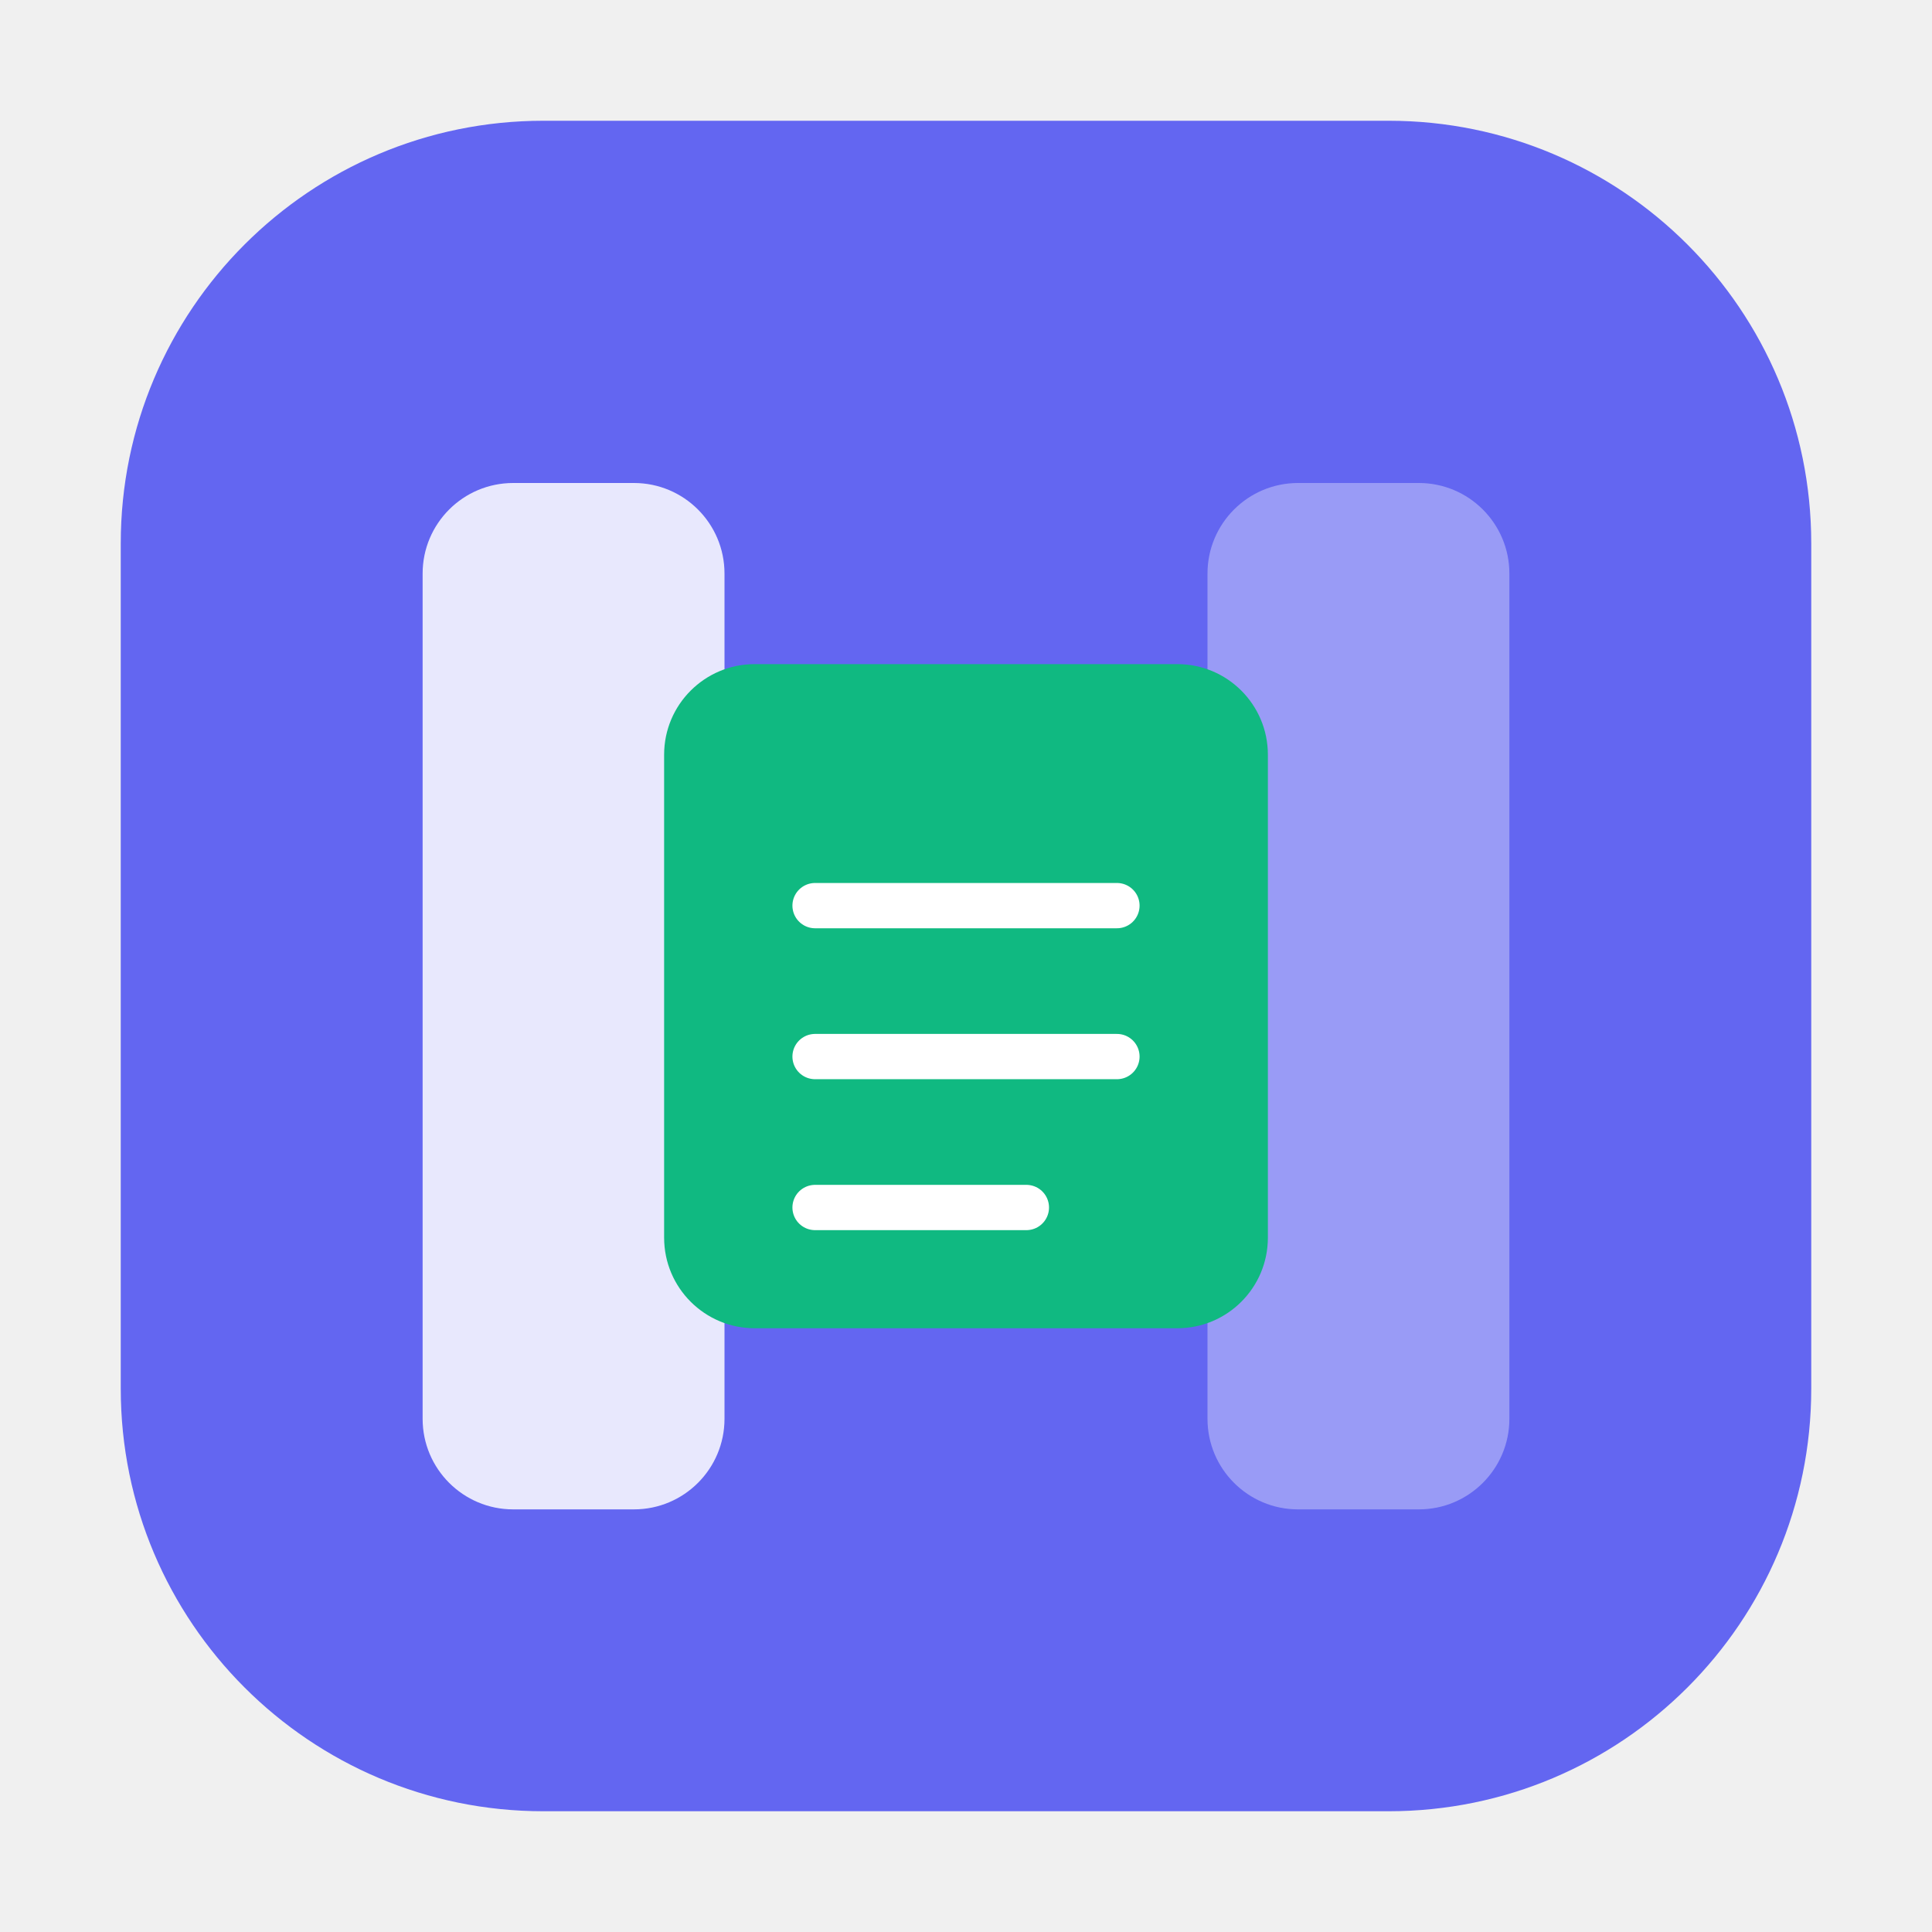
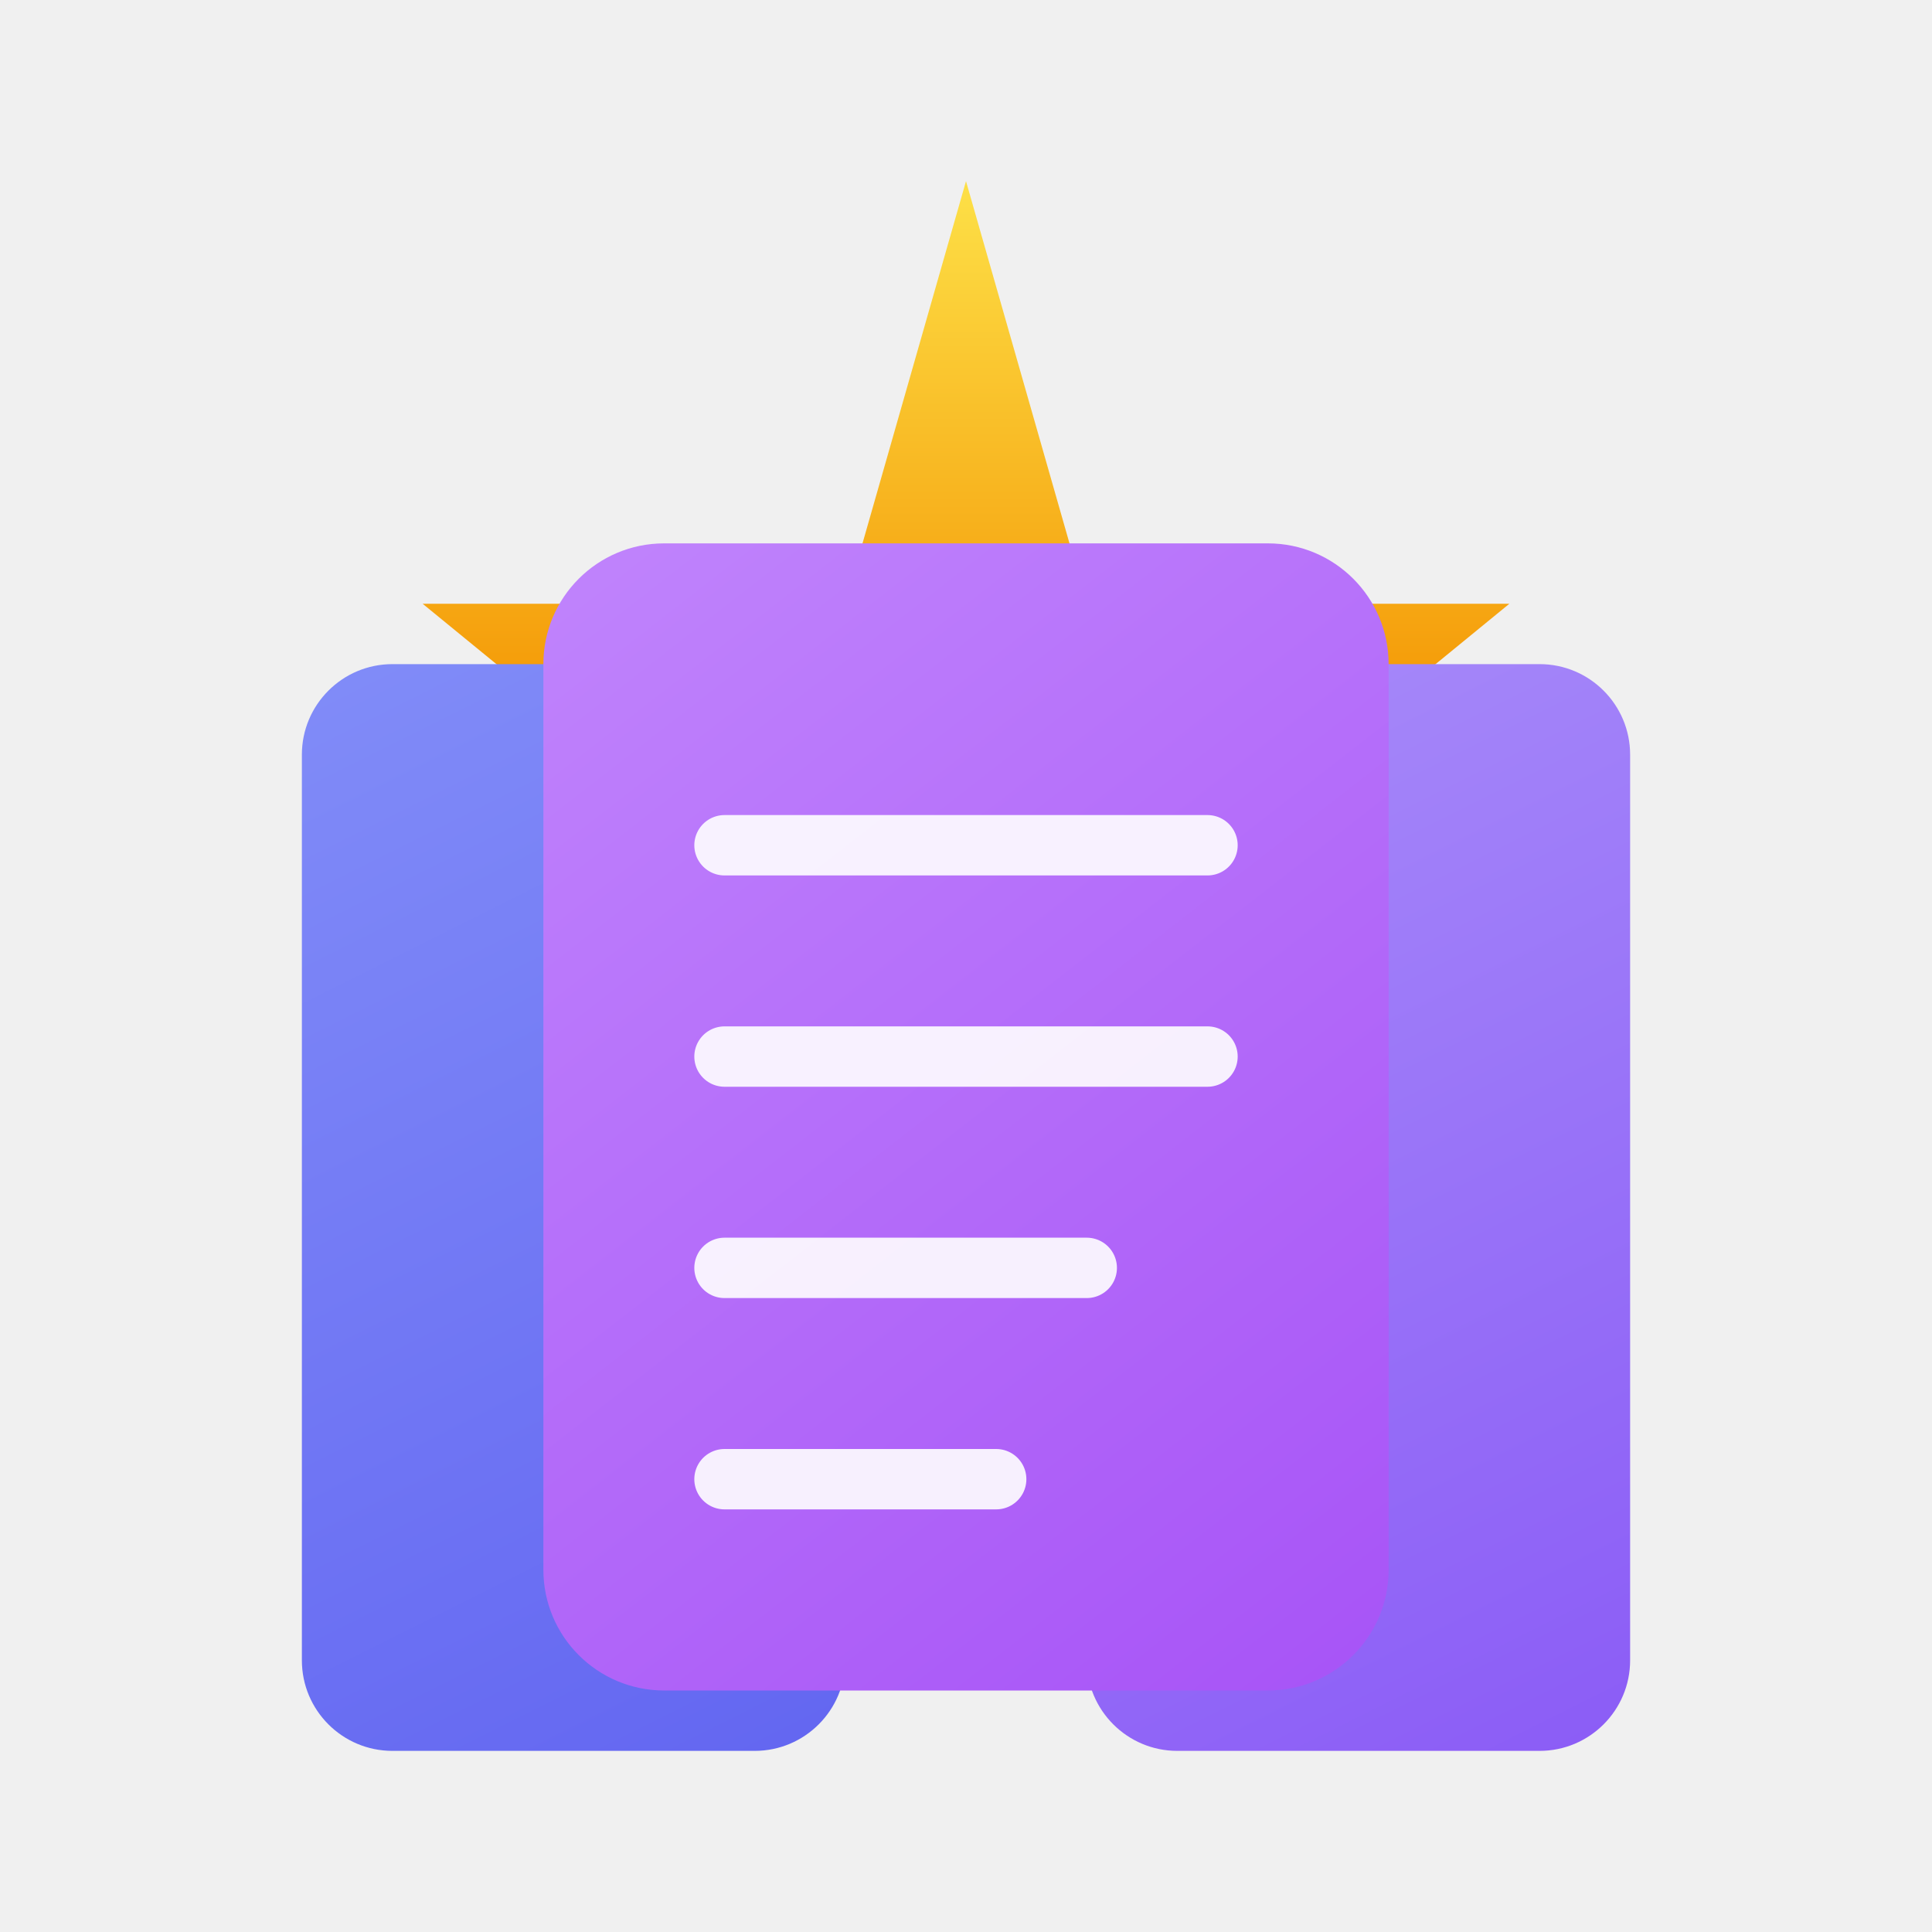
<svg xmlns="http://www.w3.org/2000/svg" width="512" height="512" viewBox="0 0 64 64" fill="none">
-   <rect x="4" y="4" width="56" height="56" rx="14" fill="#6366f1" />
-   <rect x="14" y="16" width="10" height="34" rx="3" fill="#fff" opacity="0.85" />
-   <rect x="40" y="16" width="10" height="34" rx="3" fill="#fff" opacity="0.35" />
-   <rect x="22" y="22" width="20" height="22" rx="3" fill="#10b981" />
-   <path d="M27 30h10M27 35h10M27 40h7" stroke="#fff" stroke-width="1.5" stroke-linecap="round" />
+   <defs>
+     <linearGradient id="sparkle" x1="32" y1="6" x2="32" y2="22" gradientUnits="userSpaceOnUse">
+       <stop offset="0%" stop-color="#fde047" />
+       <stop offset="100%" stop-color="#f59e0b" />
+     </linearGradient>
+     <linearGradient id="bookLeft" x1="10" y1="22" x2="28" y2="58" gradientUnits="userSpaceOnUse">
+       <stop offset="0%" stop-color="#818cf8" />
+       <stop offset="100%" stop-color="#6366f1" />
+     </linearGradient>
+     <linearGradient id="bookRight" x1="36" y1="22" x2="54" y2="58" gradientUnits="userSpaceOnUse">
+       <stop offset="0%" stop-color="#a78bfa" />
+       <stop offset="100%" stop-color="#8b5cf6" />
+     </linearGradient>
+     <linearGradient id="card" x1="18" y1="18" x2="46" y2="54" gradientUnits="userSpaceOnUse">
+       <stop offset="0%" stop-color="#c084fc" />
+       <stop offset="100%" stop-color="#a855f7" />
+     </linearGradient>
+   </defs>
+   <path d="M32 6L36 20L50 20L39 29L44 43L32 33L20 43L25 29L14 20L28 20L32 6Z" fill="url(#sparkle)" />
+   <rect x="10" y="22" width="18" height="36" rx="3" fill="url(#bookLeft)" />
+   <rect x="36" y="22" width="18" height="36" rx="3" fill="url(#bookRight)" />
+   <rect x="18" y="18" width="28" height="38" rx="4" fill="url(#card)" />
+   <path d="M24 28h16M24 35h16M24 42h12M24 49h9" stroke="#fff" stroke-width="2" stroke-linecap="round" opacity="0.9" />
</svg>
